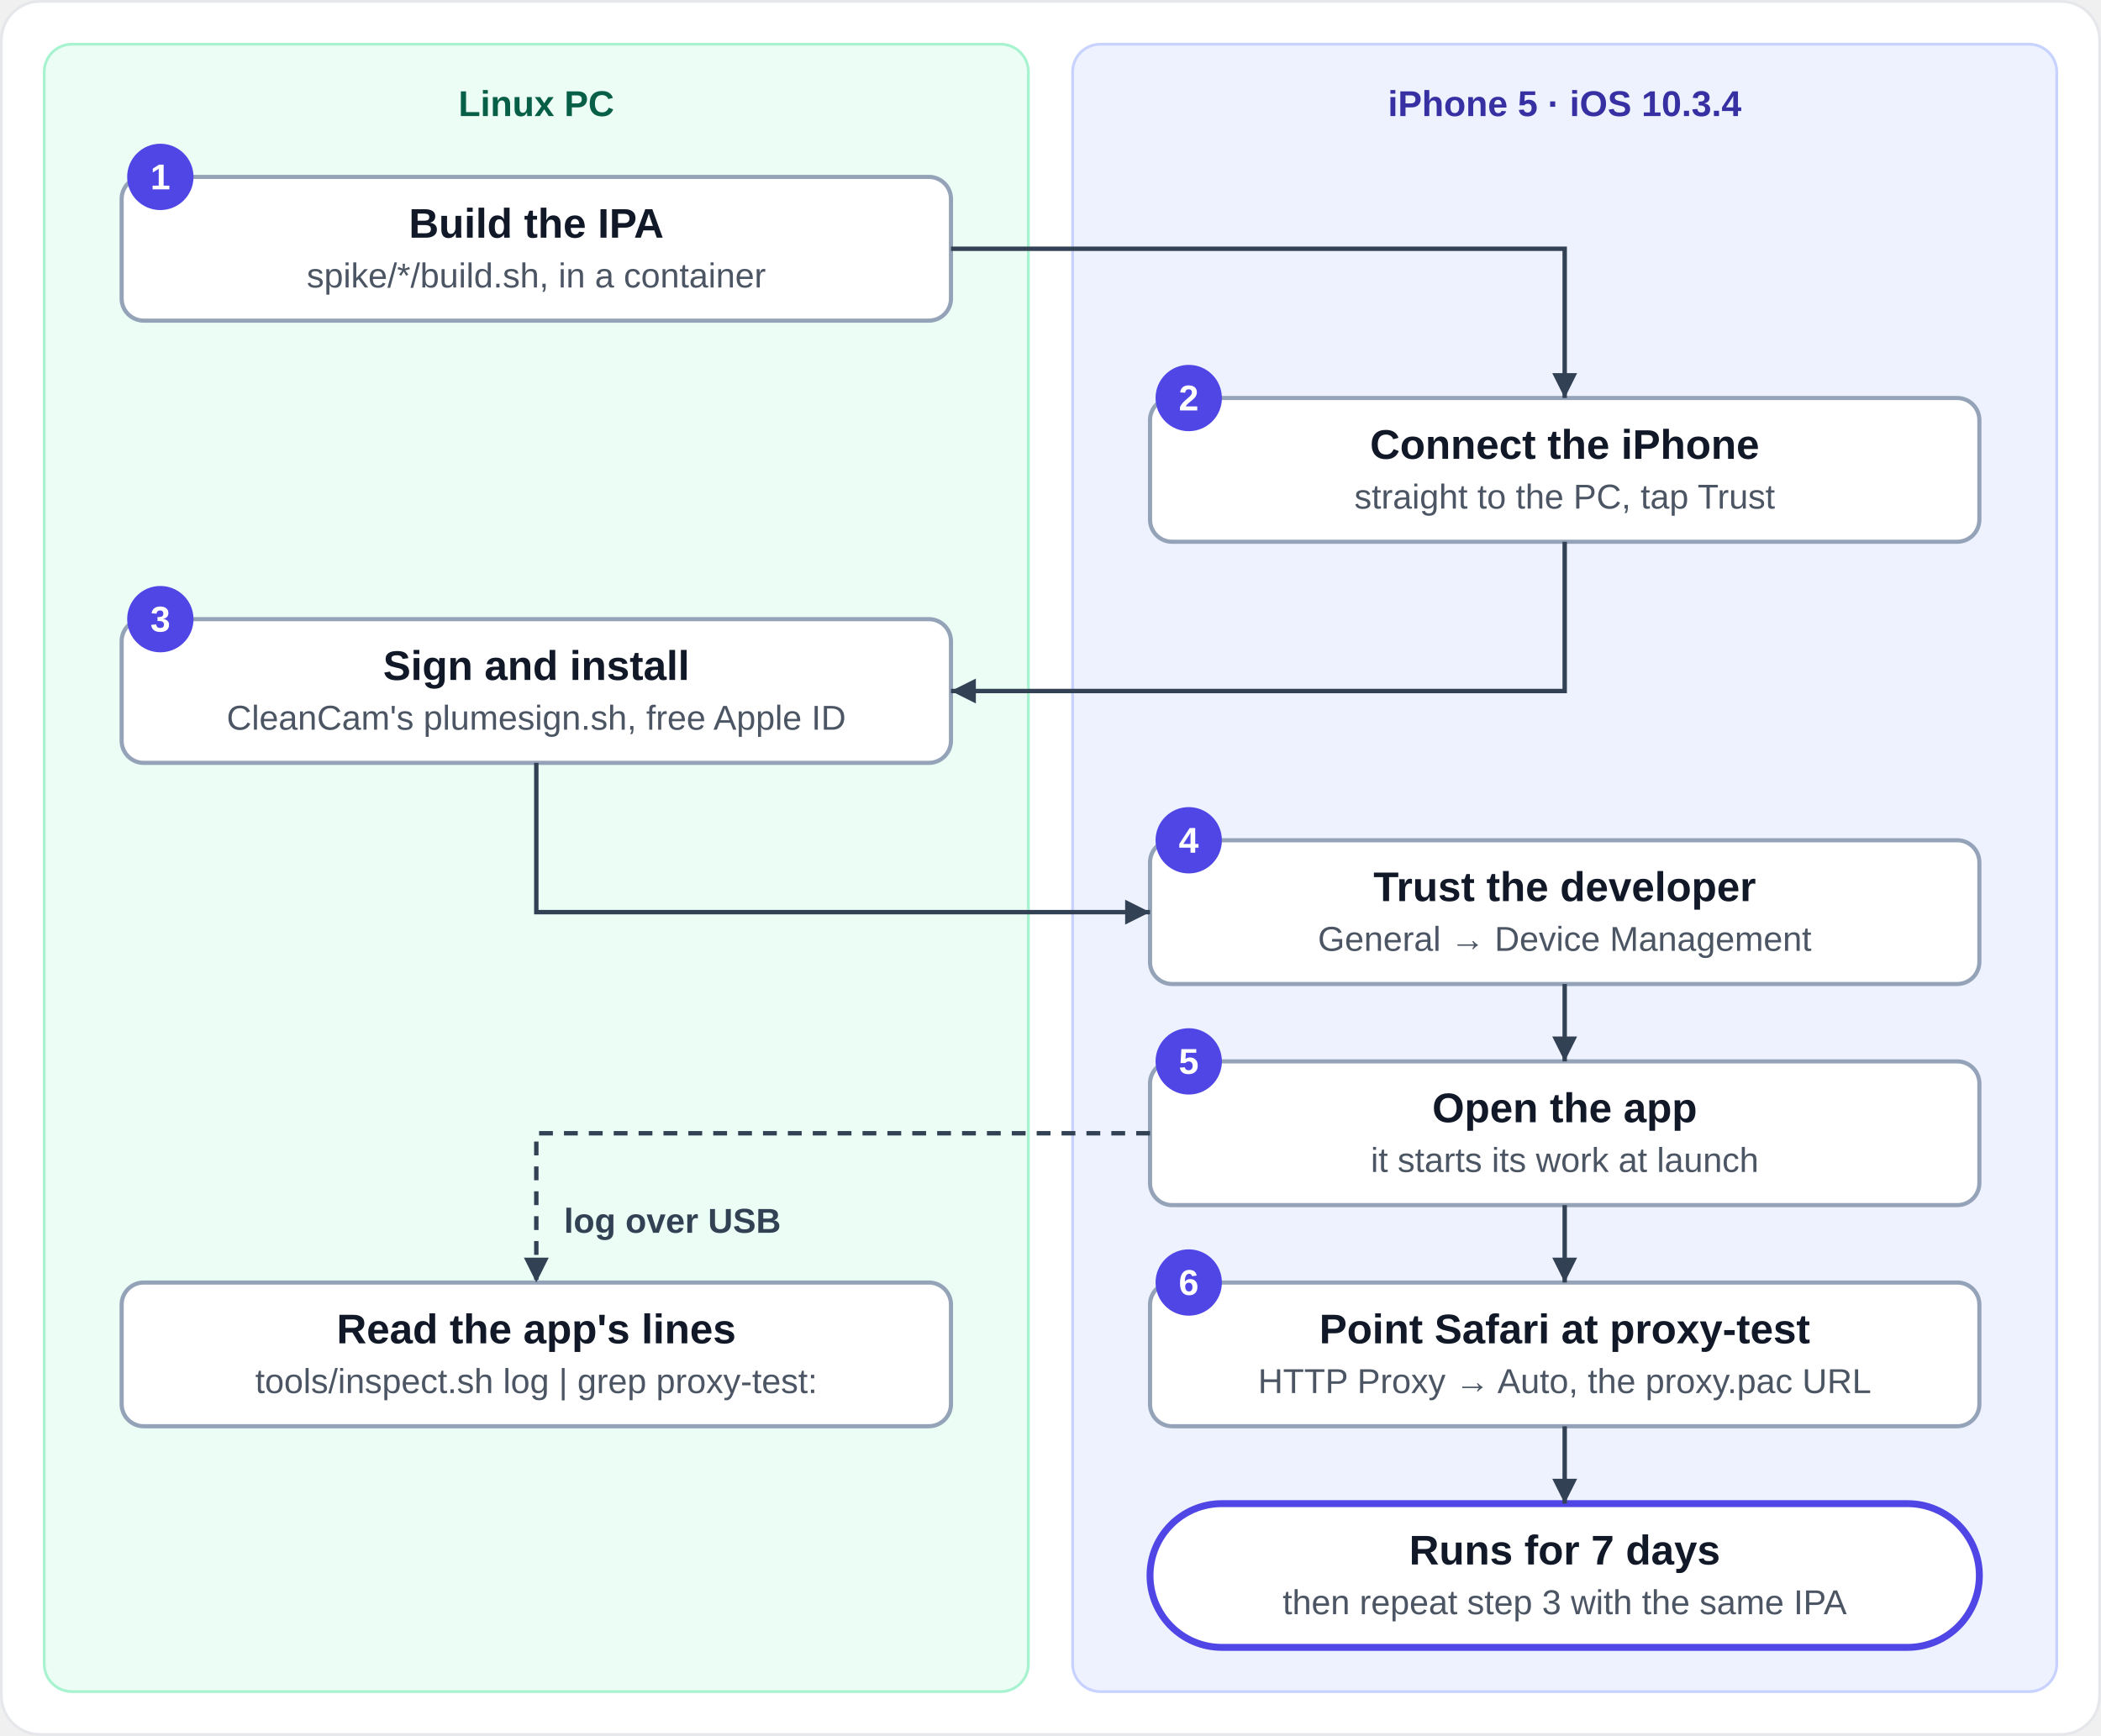
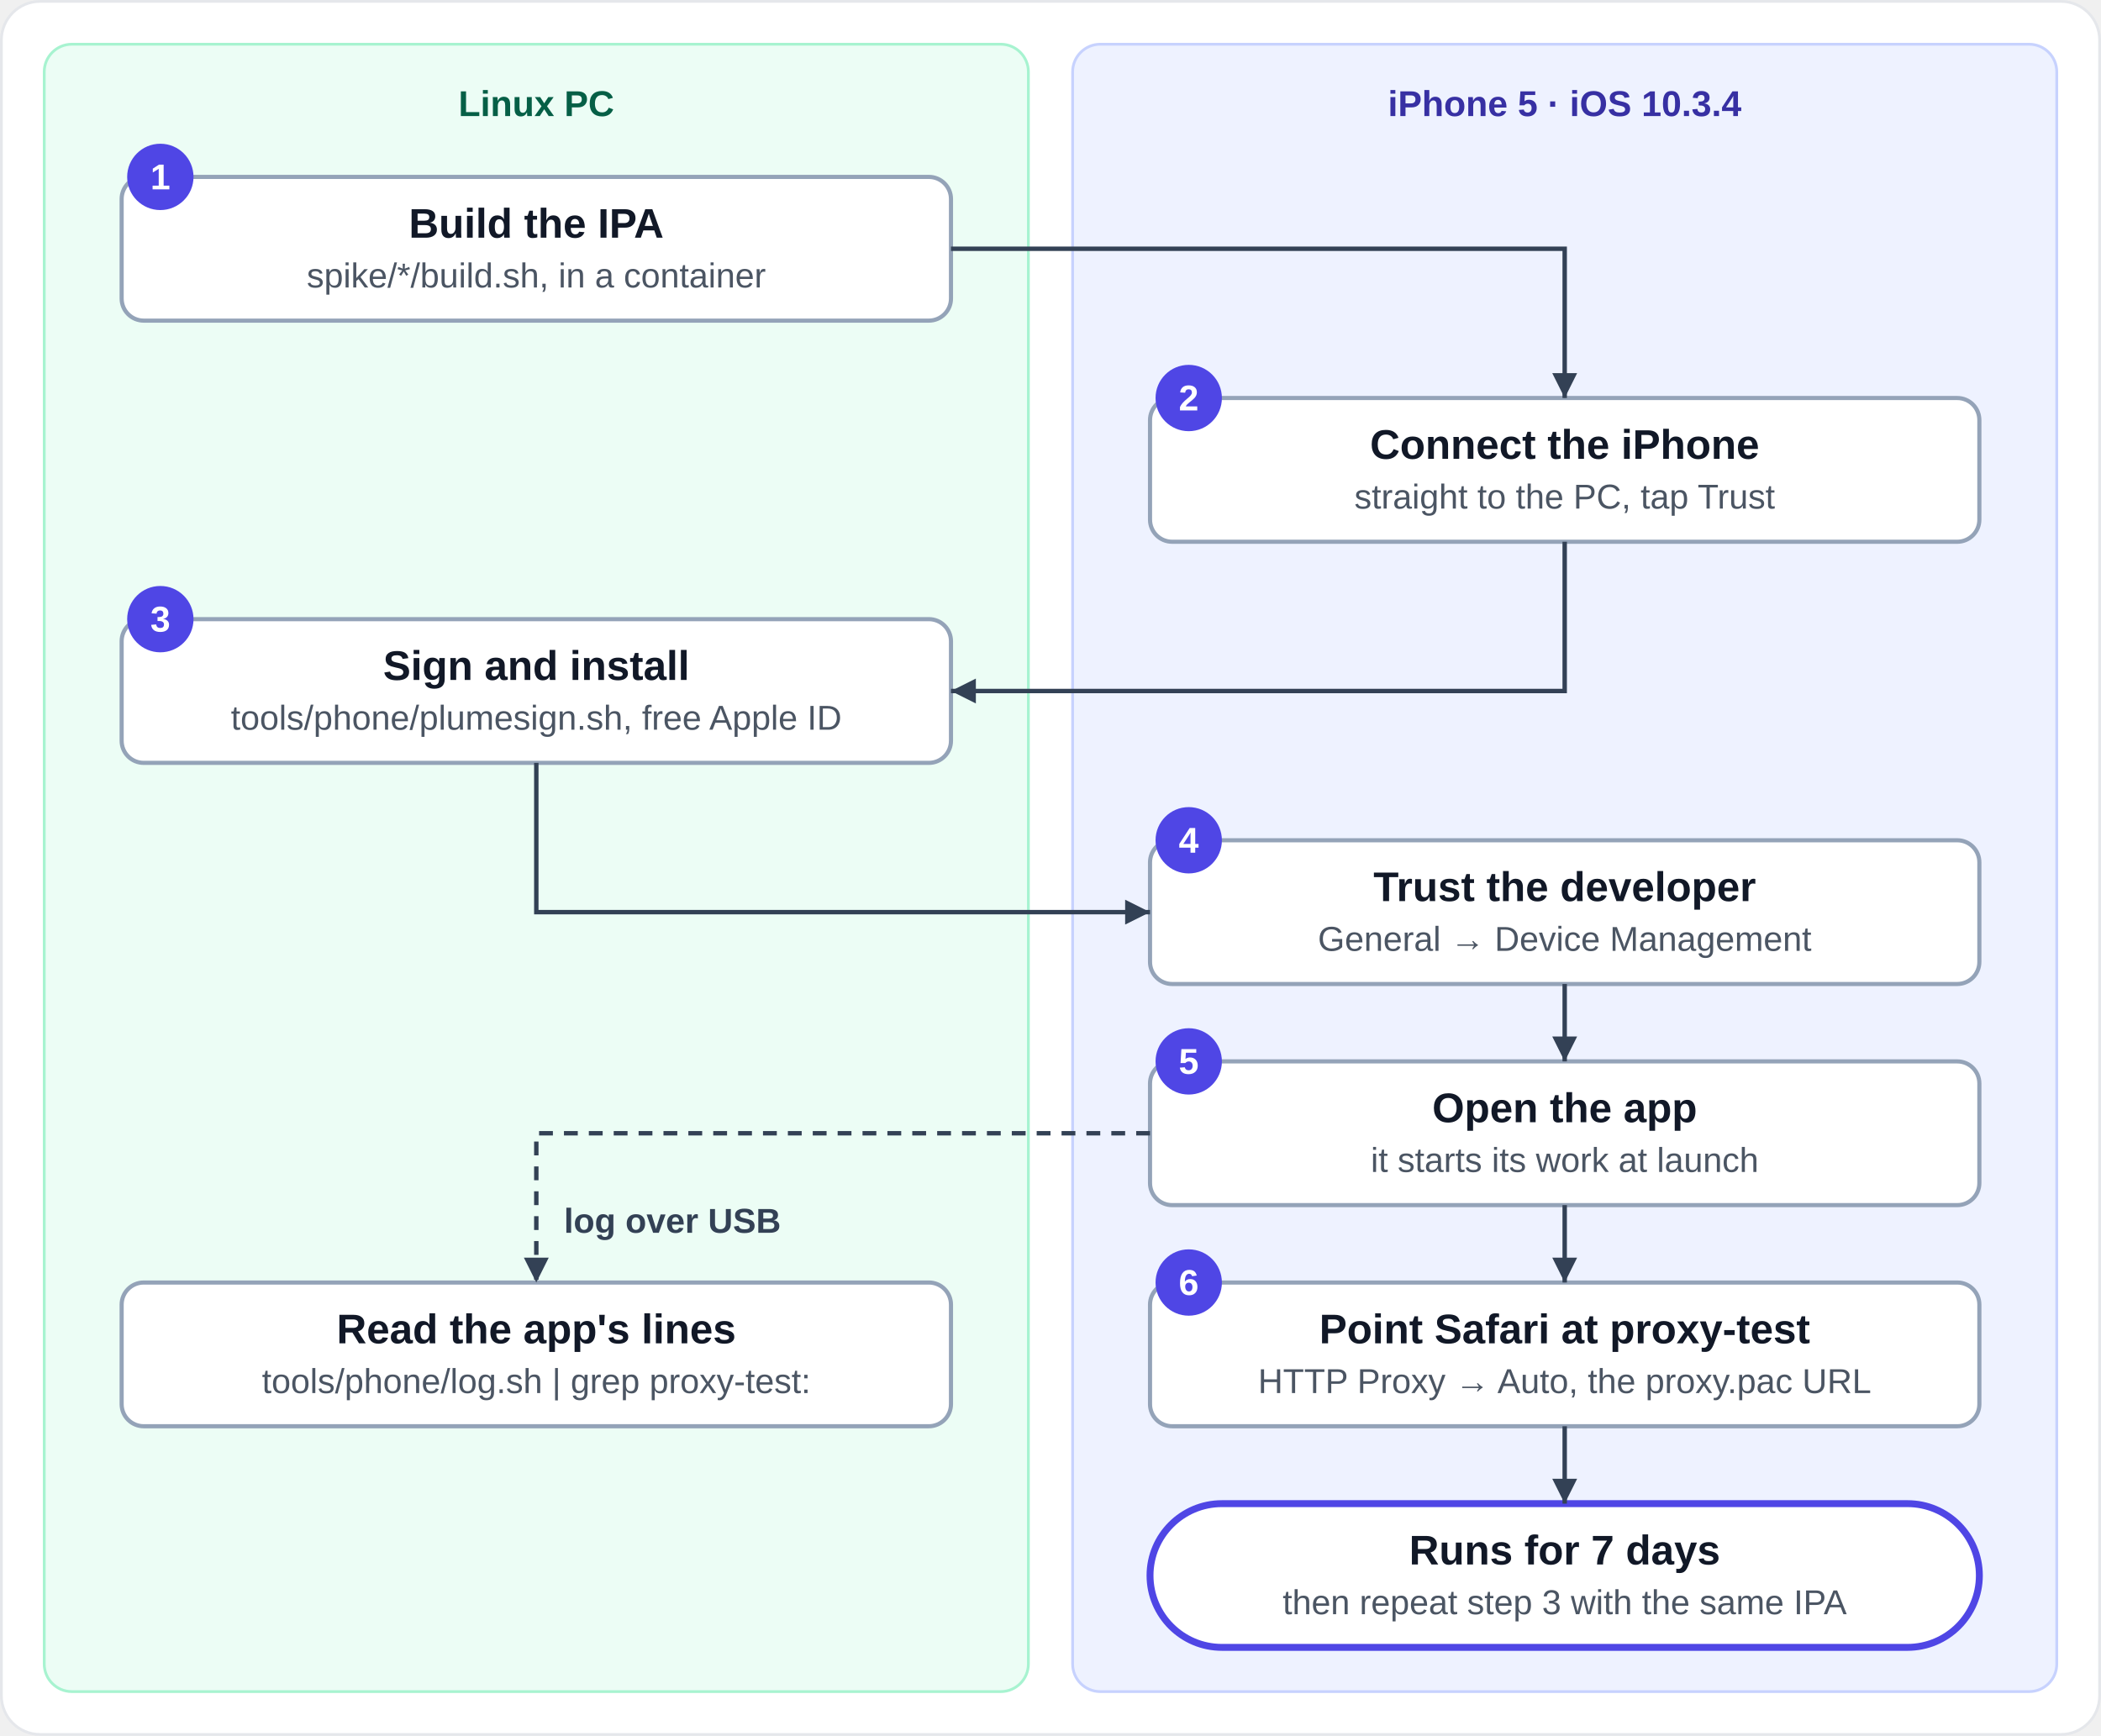
<svg xmlns="http://www.w3.org/2000/svg" width="760" height="628" viewBox="0 0 760 628">
  <style>
    text { font-family: 'Liberation Sans', Arial, Helvetica, sans-serif; }
    .bg { fill: #ffffff; stroke: #e5e7eb; }
    .lane-pc { fill: #ecfdf5; stroke: #a7f3d0; }
    .lane-phone { fill: #eef2ff; stroke: #c7d2fe; }
    .lane-label { font-size: 13px; font-weight: 700; }
    .pc { fill: #065f46; }
    .phone { fill: #3730a3; }
    .box { fill: #ffffff; stroke: #94a3b8; stroke-width: 1.5; }
    .key { stroke: #4f46e5; stroke-width: 2.5; }
    .badge { fill: #4f46e5; }
    .num { font-size: 13px; font-weight: 700; fill: #ffffff; }
    .title { font-size: 15px; font-weight: 700; fill: #111827; }
    .sub { font-size: 12.5px; fill: #4b5563; }
    .edge { fill: none; stroke: #334155; stroke-width: 1.6; }
    .dash { stroke-dasharray: 5 4; }
    .label { font-size: 12.5px; font-weight: 700; fill: #334155; }
  </style>
  <defs>
    <marker id="arrow" viewBox="0 0 10 10" refX="10" refY="5" markerWidth="9" markerHeight="9" markerUnits="userSpaceOnUse" orient="auto">
      <path d="M0,0 L10,5 L0,10 z" fill="#334155" />
    </marker>
  </defs>
  <rect class="bg" x="0.5" y="0.5" width="759" height="627" rx="14" />
  <rect class="lane-pc" x="16" y="16" width="356" height="596" rx="10" />
  <text class="lane-label pc" x="194" y="42" text-anchor="middle">Linux PC</text>
  <rect class="lane-phone" x="388" y="16" width="356" height="596" rx="10" />
  <text class="lane-label phone" x="566" y="42" text-anchor="middle">iPhone 5 · iOS 10.3.4</text>
  <rect class="box" x="44" y="64" width="300" height="52" rx="8" />
  <circle class="badge" cx="58" cy="64" r="12" />
  <text class="num" x="58" y="68.5" text-anchor="middle">1</text>
  <text class="title" x="194" y="86" text-anchor="middle">Build the IPA</text>
  <text class="sub" x="194" y="104" text-anchor="middle">spike/*/build.sh, in a container</text>
  <rect class="box" x="416" y="144" width="300" height="52" rx="8" />
  <circle class="badge" cx="430" cy="144" r="12" />
  <text class="num" x="430" y="148.5" text-anchor="middle">2</text>
  <text class="title" x="566" y="166" text-anchor="middle">Connect the iPhone</text>
  <text class="sub" x="566" y="184" text-anchor="middle">straight to the PC, tap Trust</text>
  <rect class="box" x="44" y="224" width="300" height="52" rx="8" />
  <circle class="badge" cx="58" cy="224" r="12" />
  <text class="num" x="58" y="228.5" text-anchor="middle">3</text>
  <text class="title" x="194" y="246" text-anchor="middle">Sign and install</text>
-   <text class="sub" x="194" y="264" text-anchor="middle">CleanCam's plumesign.sh, free Apple ID</text>
+   <text class="sub" x="194" y="264" text-anchor="middle">tools/phone/plumesign.sh, free Apple ID</text>
  <rect class="box" x="416" y="304" width="300" height="52" rx="8" />
  <circle class="badge" cx="430" cy="304" r="12" />
  <text class="num" x="430" y="308.5" text-anchor="middle">4</text>
  <text class="title" x="566" y="326" text-anchor="middle">Trust the developer</text>
  <text class="sub" x="566" y="344" text-anchor="middle">General → Device Management</text>
  <rect class="box" x="416" y="384" width="300" height="52" rx="8" />
  <circle class="badge" cx="430" cy="384" r="12" />
  <text class="num" x="430" y="388.5" text-anchor="middle">5</text>
  <text class="title" x="566" y="406" text-anchor="middle">Open the app</text>
  <text class="sub" x="566" y="424" text-anchor="middle">it starts its work at launch</text>
  <rect class="box" x="416" y="464" width="300" height="52" rx="8" />
  <circle class="badge" cx="430" cy="464" r="12" />
  <text class="num" x="430" y="468.5" text-anchor="middle">6</text>
  <text class="title" x="566" y="486" text-anchor="middle">Point Safari at proxy-test</text>
  <text class="sub" x="566" y="504" text-anchor="middle">HTTP Proxy → Auto, the proxy.pac URL</text>
  <rect class="box key" x="416" y="544" width="300" height="52" rx="26" />
  <text class="title" x="566" y="566" text-anchor="middle">Runs for 7 days</text>
  <text class="sub" x="566" y="584" text-anchor="middle">then repeat step 3 with the same IPA</text>
  <rect class="box" x="44" y="464" width="300" height="52" rx="8" />
  <text class="title" x="194" y="486" text-anchor="middle">Read the app's lines</text>
-   <text class="sub" x="194" y="504" text-anchor="middle">tools/inspect.sh log | grep proxy-test:</text>
+   <text class="sub" x="194" y="504" text-anchor="middle">tools/phone/log.sh | grep proxy-test:</text>
  <path class="edge" d="M344,90 H566 V144" marker-end="url(#arrow)" />
  <path class="edge" d="M566,196 V250 H344" marker-end="url(#arrow)" />
  <path class="edge" d="M194,276 V330 H416" marker-end="url(#arrow)" />
  <path class="edge" d="M566,356 V384" marker-end="url(#arrow)" />
  <path class="edge" d="M566,436 V464" marker-end="url(#arrow)" />
  <path class="edge" d="M566,516 V544" marker-end="url(#arrow)" />
  <path class="edge dash" d="M416,410 H194 V464" marker-end="url(#arrow)" />
  <text class="label" x="204" y="446">log over USB</text>
</svg>
